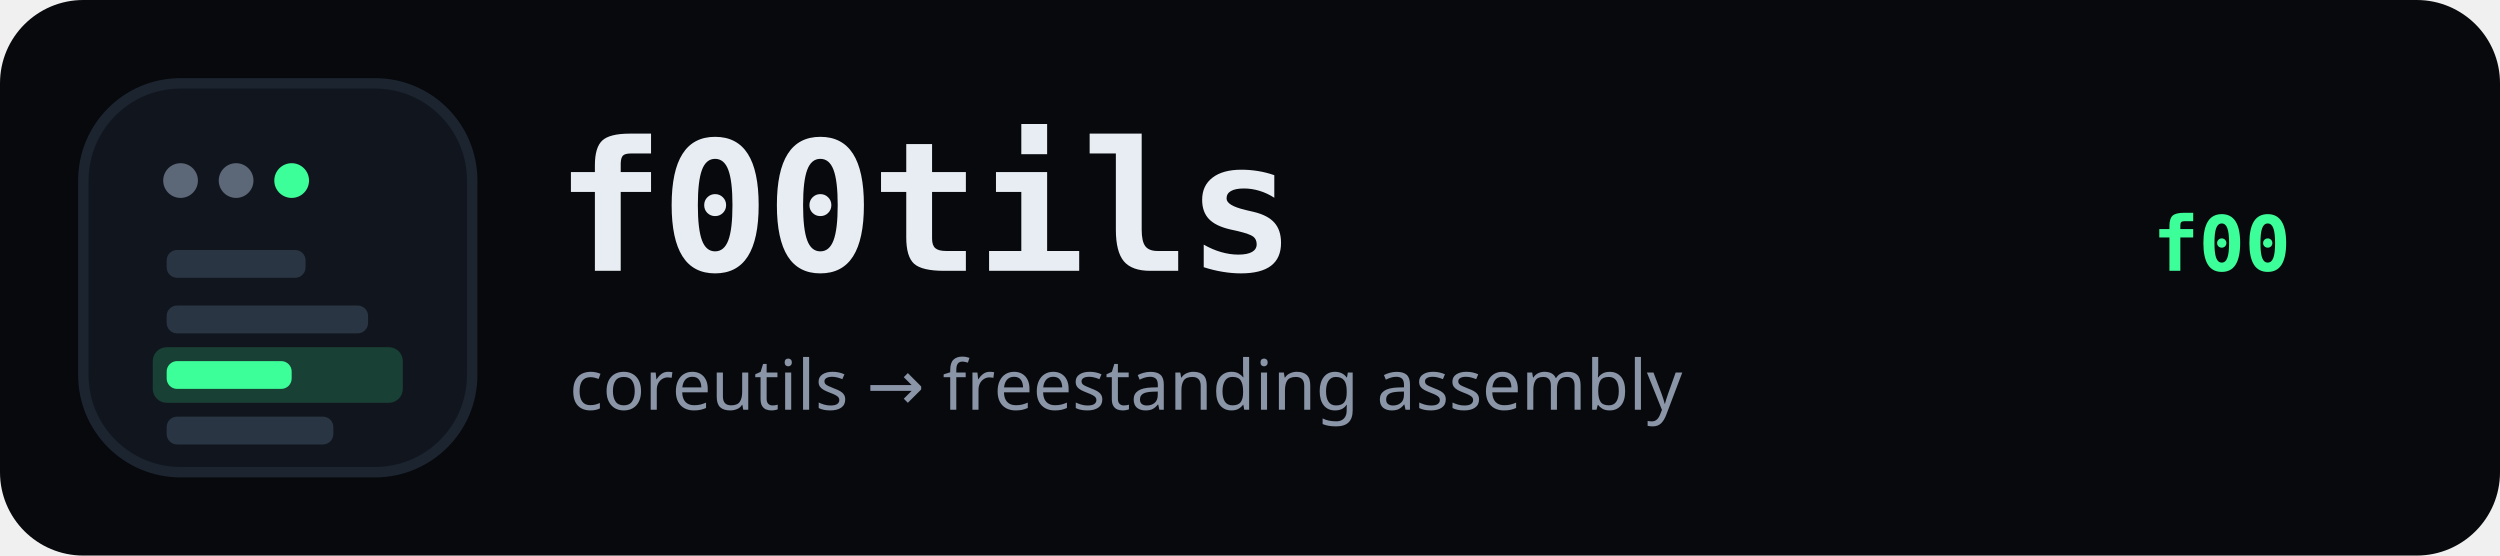
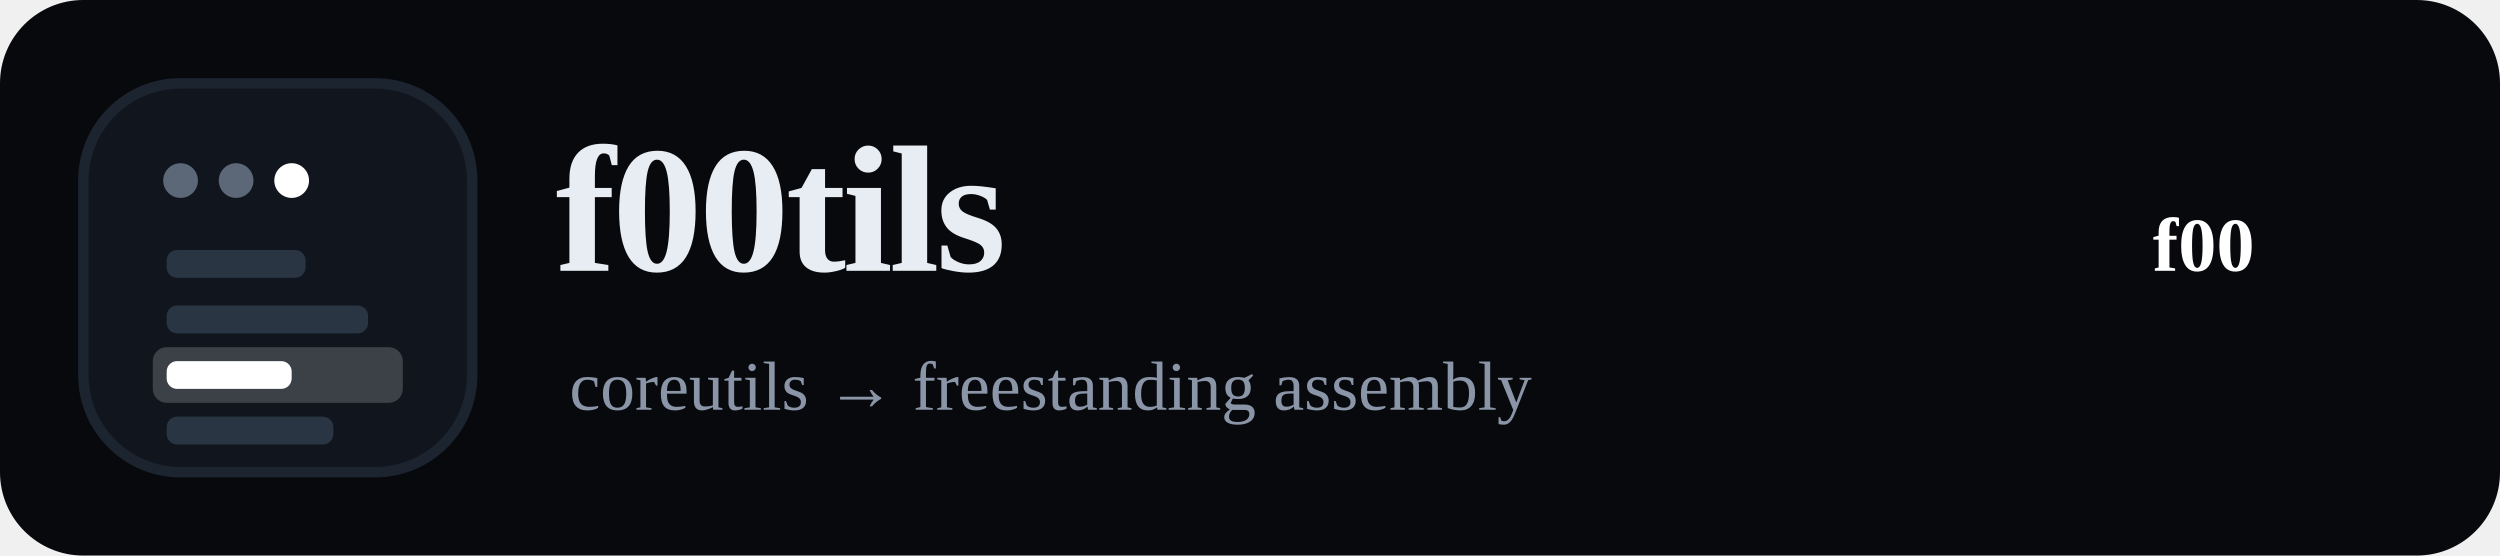
<svg xmlns="http://www.w3.org/2000/svg" viewBox="0 0 720 160" role="img" aria-label="f00tils">
  <rect width="720" height="160" rx="24" fill="#07090c" />
  <g transform="translate(24,24)">
    <rect width="112" height="112" rx="28" fill="#11161e" stroke="#1c2430" stroke-width="3" />
    <circle cx="28" cy="28" r="5" fill="#5c6778" />
    <circle cx="44" cy="28" r="5" fill="#5c6778" />
-     <circle cx="60" cy="28" r="5" fill="#3dff9a" />
+     <circle cx="60" cy="28" r="5" fill="#ffffff" />
    <rect x="24" y="48" width="40" height="8" rx="3" fill="#2a3544" />
    <rect x="24" y="64" width="58" height="8" rx="3" fill="#2a3544" />
-     <rect x="20" y="76" width="72" height="16" rx="4" fill="#3dff9a" opacity="0.18" />
-     <rect x="24" y="80" width="36" height="8" rx="3" fill="#3dff9a" />
+     <rect x="20" y="76" width="72" height="16" rx="4" fill="#ffffff" opacity="0.18" />
+     <rect x="24" y="80" width="36" height="8" rx="3" fill="#ffffff" />
    <rect x="24" y="96" width="48" height="8" rx="3" fill="#2a3544" />
  </g>
-   <text x="160" y="78" font-family="ui-monospace, 'IBM Plex Mono', Menlo, monospace" font-size="52" font-weight="700" fill="#e8edf4" letter-spacing="-1">f00tils</text>
-   <text x="164" y="118" font-family="ui-sans-serif, 'IBM Plex Sans', system-ui, sans-serif" font-size="20" font-weight="500" fill="#8b95a8">coreutils → freestanding assembly</text>
-   <text x="620" y="78" font-family="ui-monospace, 'IBM Plex Mono', Menlo, monospace" font-size="22" font-weight="600" fill="#3dff9a">f00</text>
+   <text x="160" y="78" font-family="Onyx, 'Times New Roman', Times, serif" font-size="52" font-weight="700" fill="#e8edf4" letter-spacing="-1">f00tils</text>
+   <text x="164" y="118" font-family="Onyx, 'Times New Roman', Times, serif" font-size="20" font-weight="500" fill="#8b95a8">coreutils → freestanding assembly</text>
+   <text x="620" y="78" font-family="Onyx, 'Times New Roman', Times, serif" font-size="22" font-weight="600" fill="#ffffff">f00</text>
</svg>
